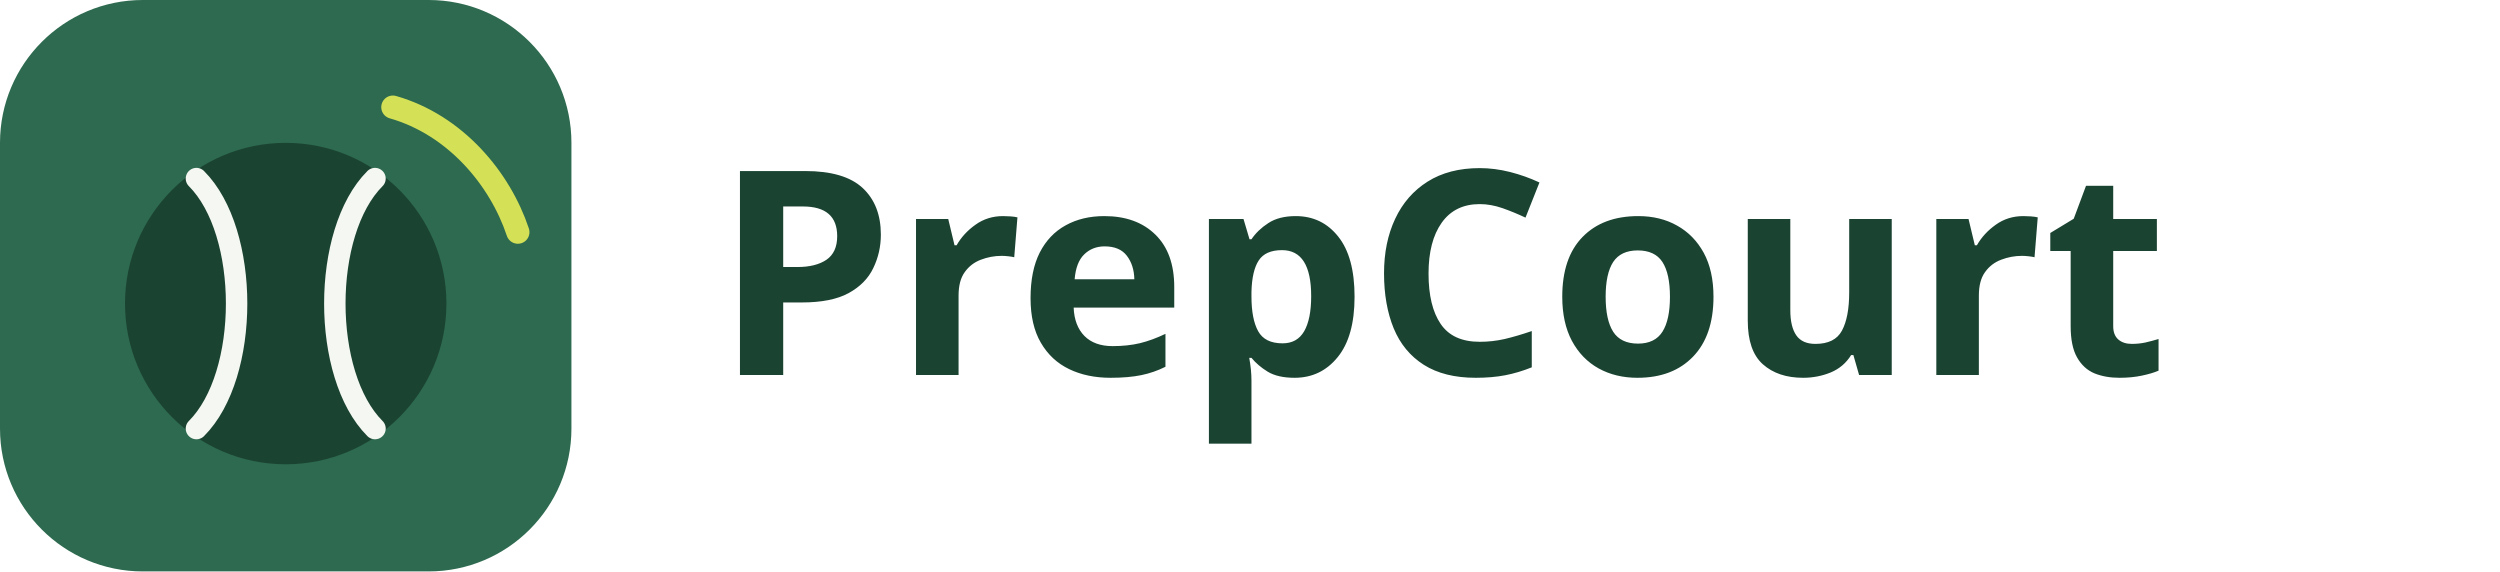
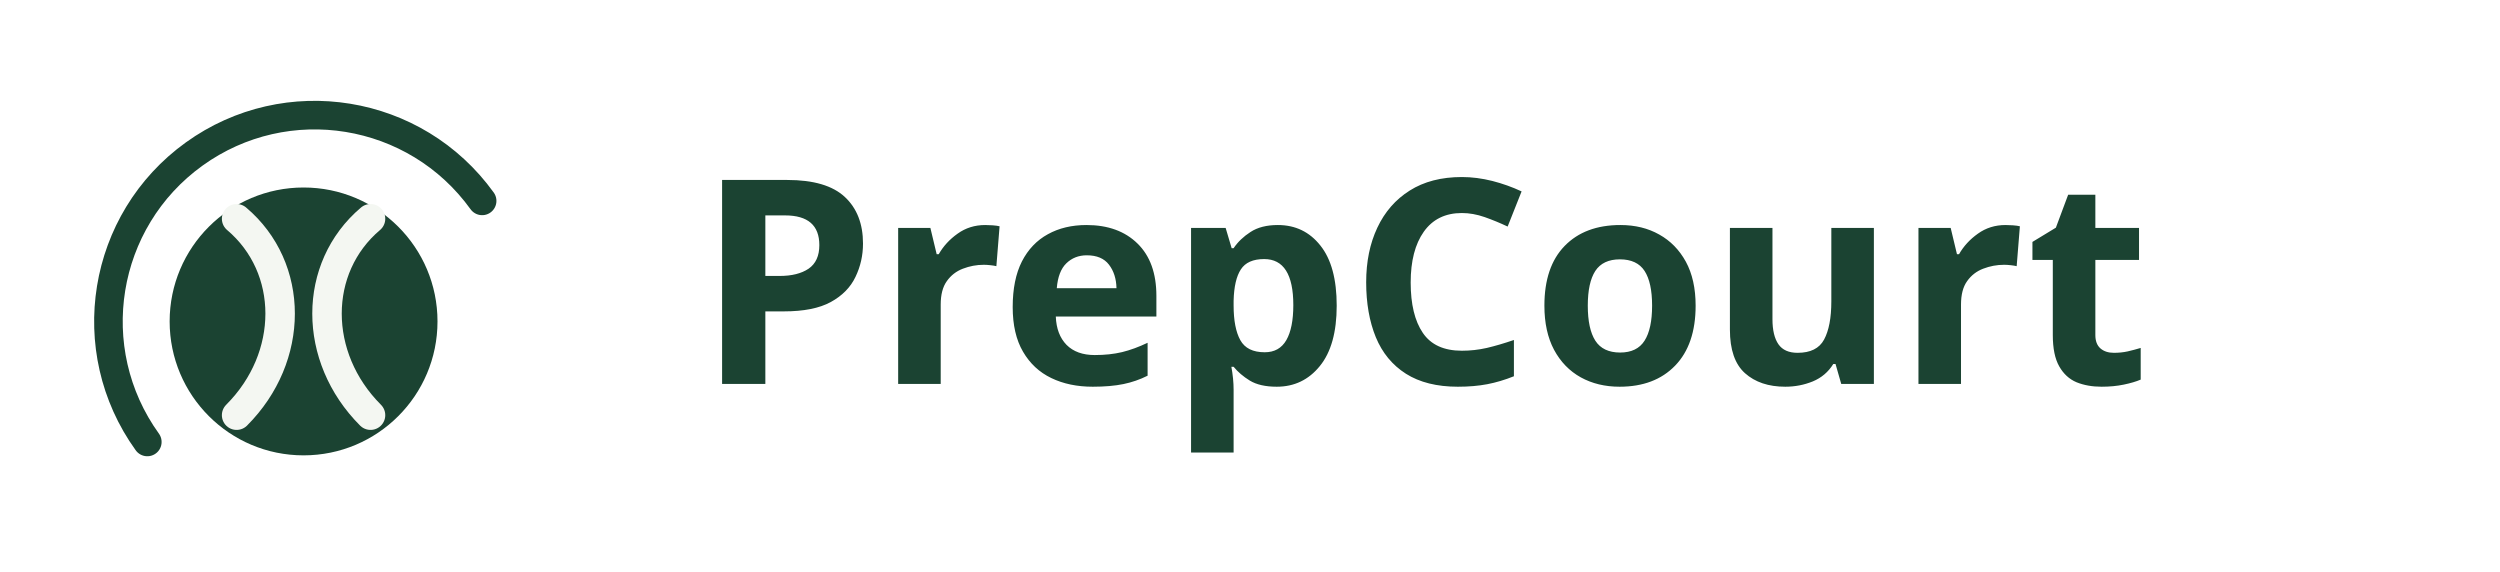
<svg xmlns="http://www.w3.org/2000/svg" viewBox="0 0 280 64" fill="none">
-   <rect width="64" height="64" rx="16" fill="#2D6A4F" />
-   <circle cx="32" cy="34" r="18" fill="#1B4332" />
-   <path d="M22 20c6 6 6 22 0 28" stroke="#F4F7F2" stroke-width="2.4" stroke-linecap="round" />
-   <path d="M42 20c-6 6-6 22 0 28" stroke="#F4F7F2" stroke-width="2.4" stroke-linecap="round" />
-   <path d="M44 12c7 2 12 8 14 14" stroke="#D4E157" stroke-width="2.6" stroke-linecap="round" />
-   <text x="80" y="42" fill="#1B4332" font-family="Plus Jakarta Sans, Nunito Sans, sans-serif" font-size="32" font-weight="700">PrepCourt</text>
+   <path d="M16.5 49.5A23 23 0 1 1 54 22.5" stroke="#1B4332" stroke-width="3.2" stroke-linecap="round" />
+   <circle cx="34" cy="36" r="15" fill="#1B4332" />
+   <path d="M26.5 24.5c6.5 5.5 6.5 15.5 0 22" stroke="#F4F7F2" stroke-width="3.3" stroke-linecap="round" />
+   <path d="M41.5 24.5c-6.5 5.5-6.5 15.5 0 22" stroke="#F4F7F2" stroke-width="3.3" stroke-linecap="round" />
+   <text x="78" y="43" fill="#1B4332" font-family="Plus Jakarta Sans, Nunito Sans, sans-serif" font-size="32" font-weight="700">PrepCourt</text>
</svg>
